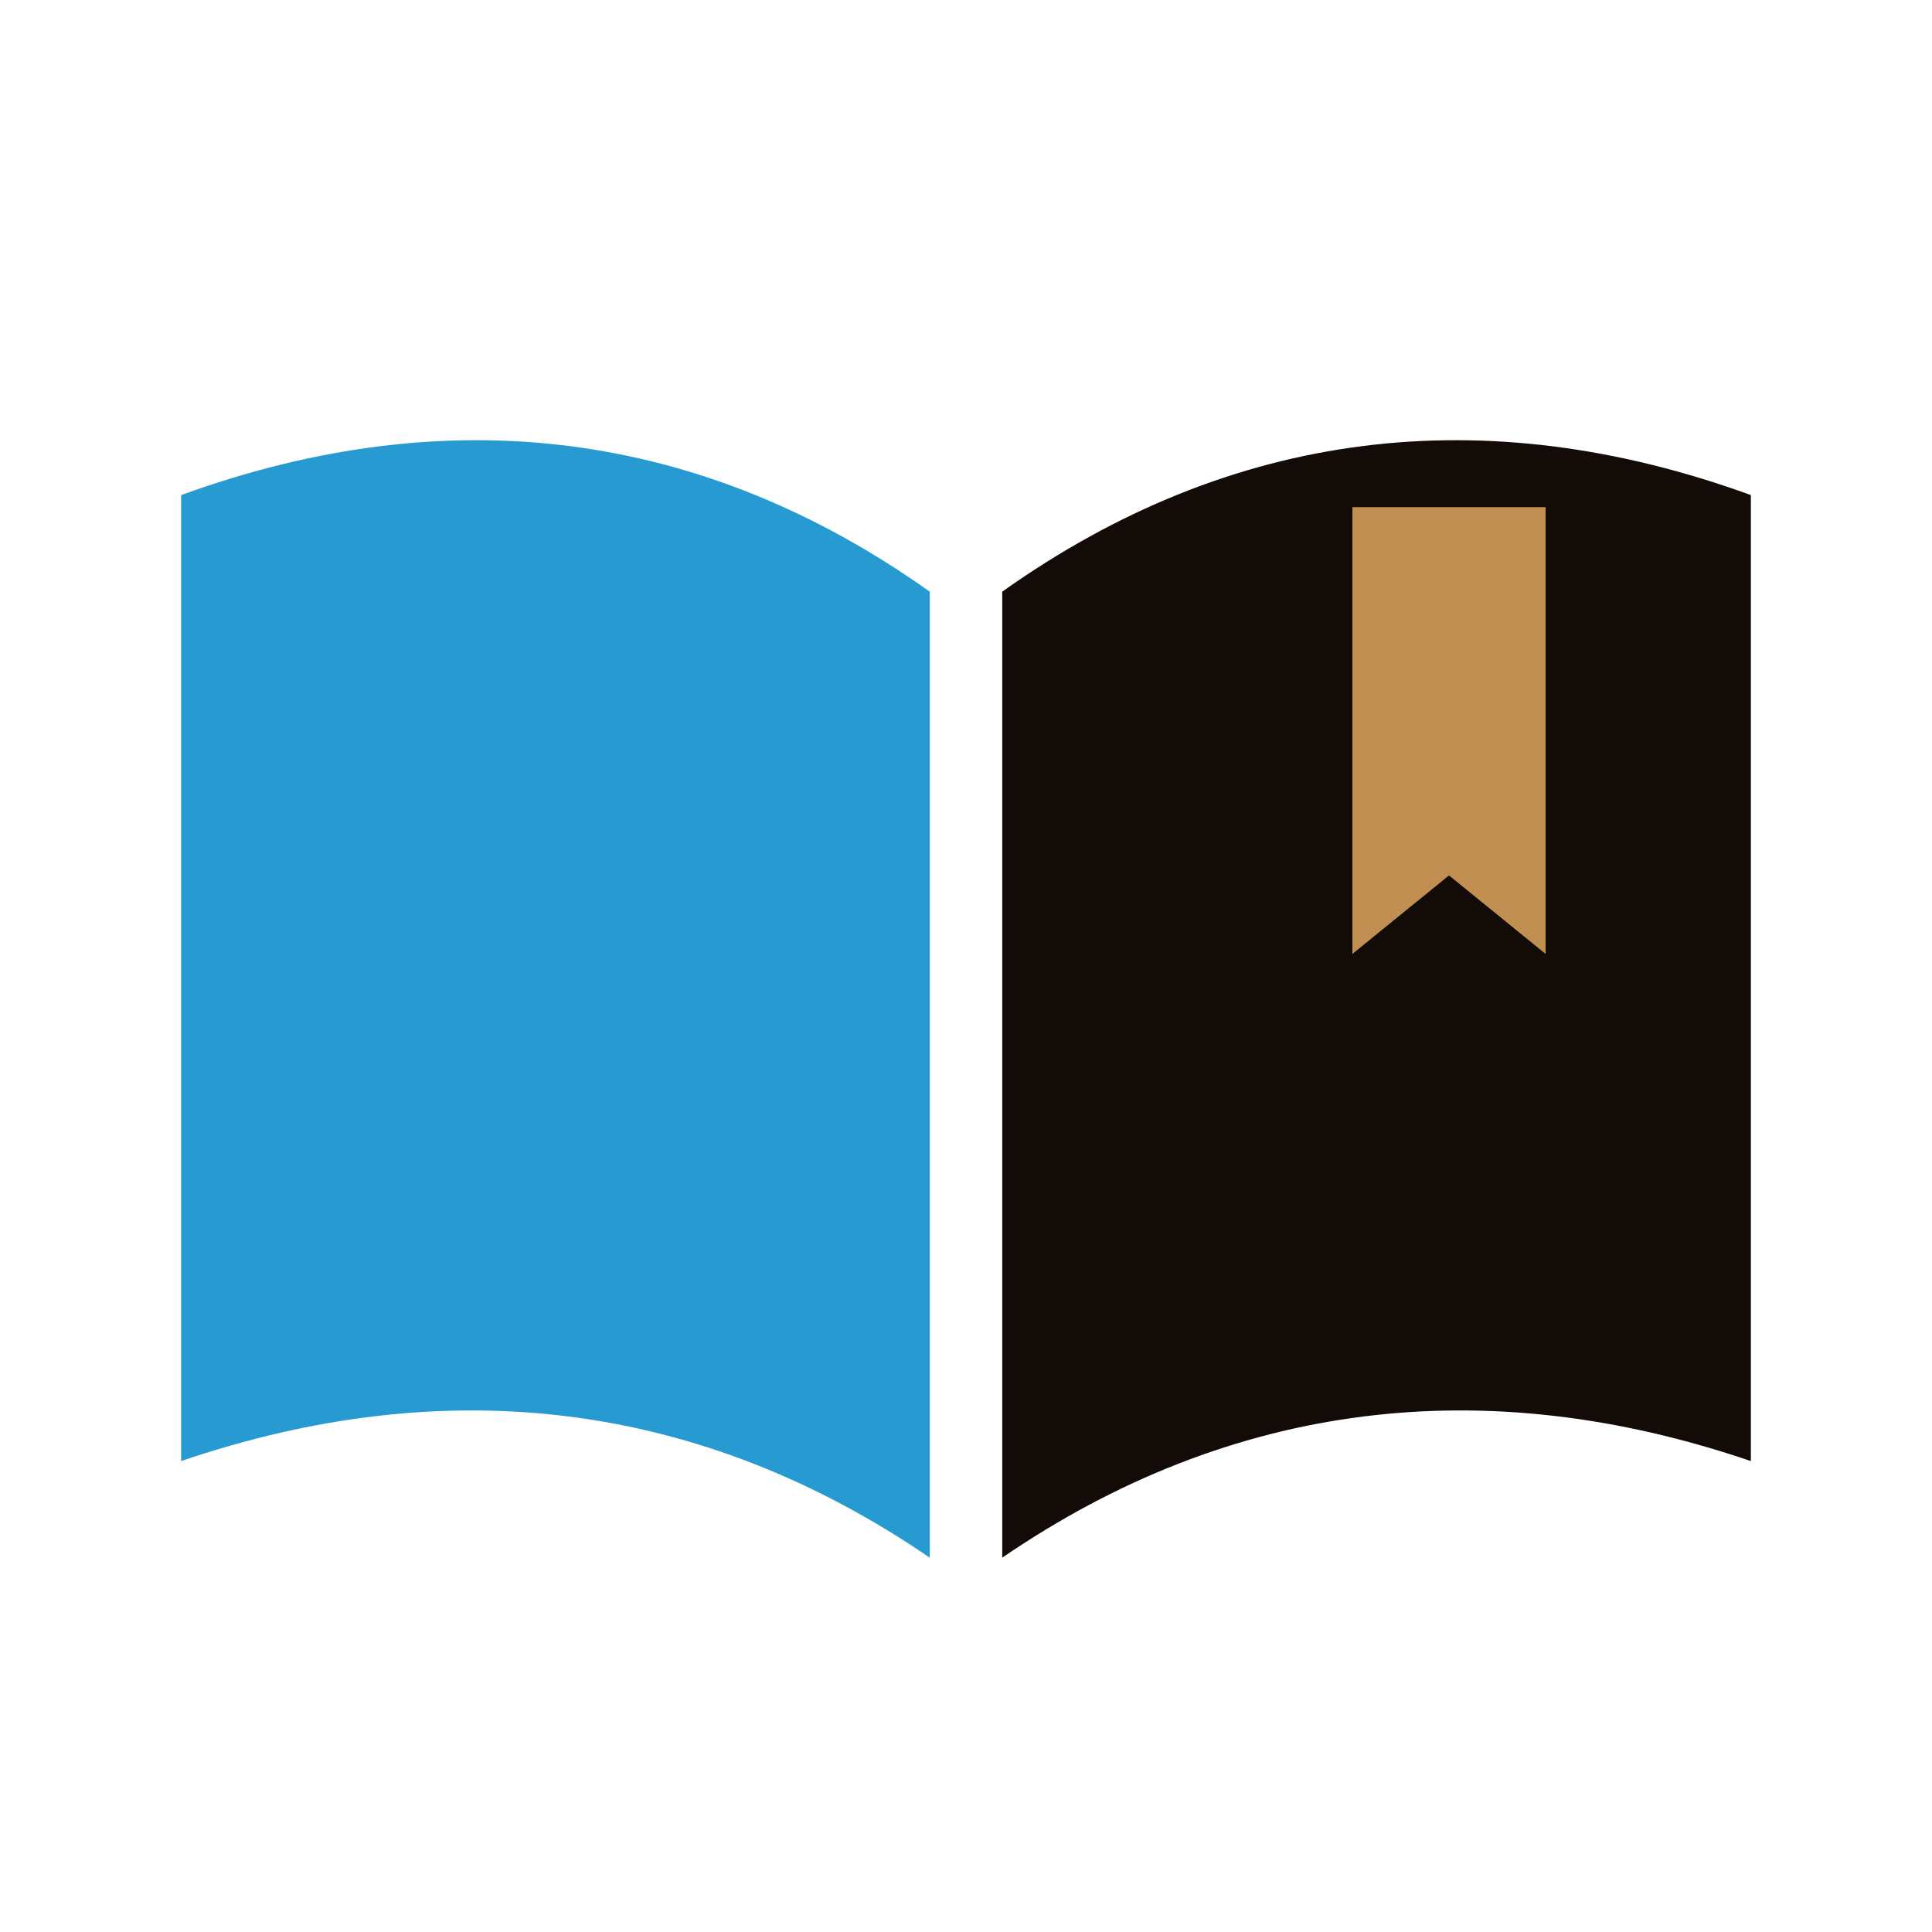
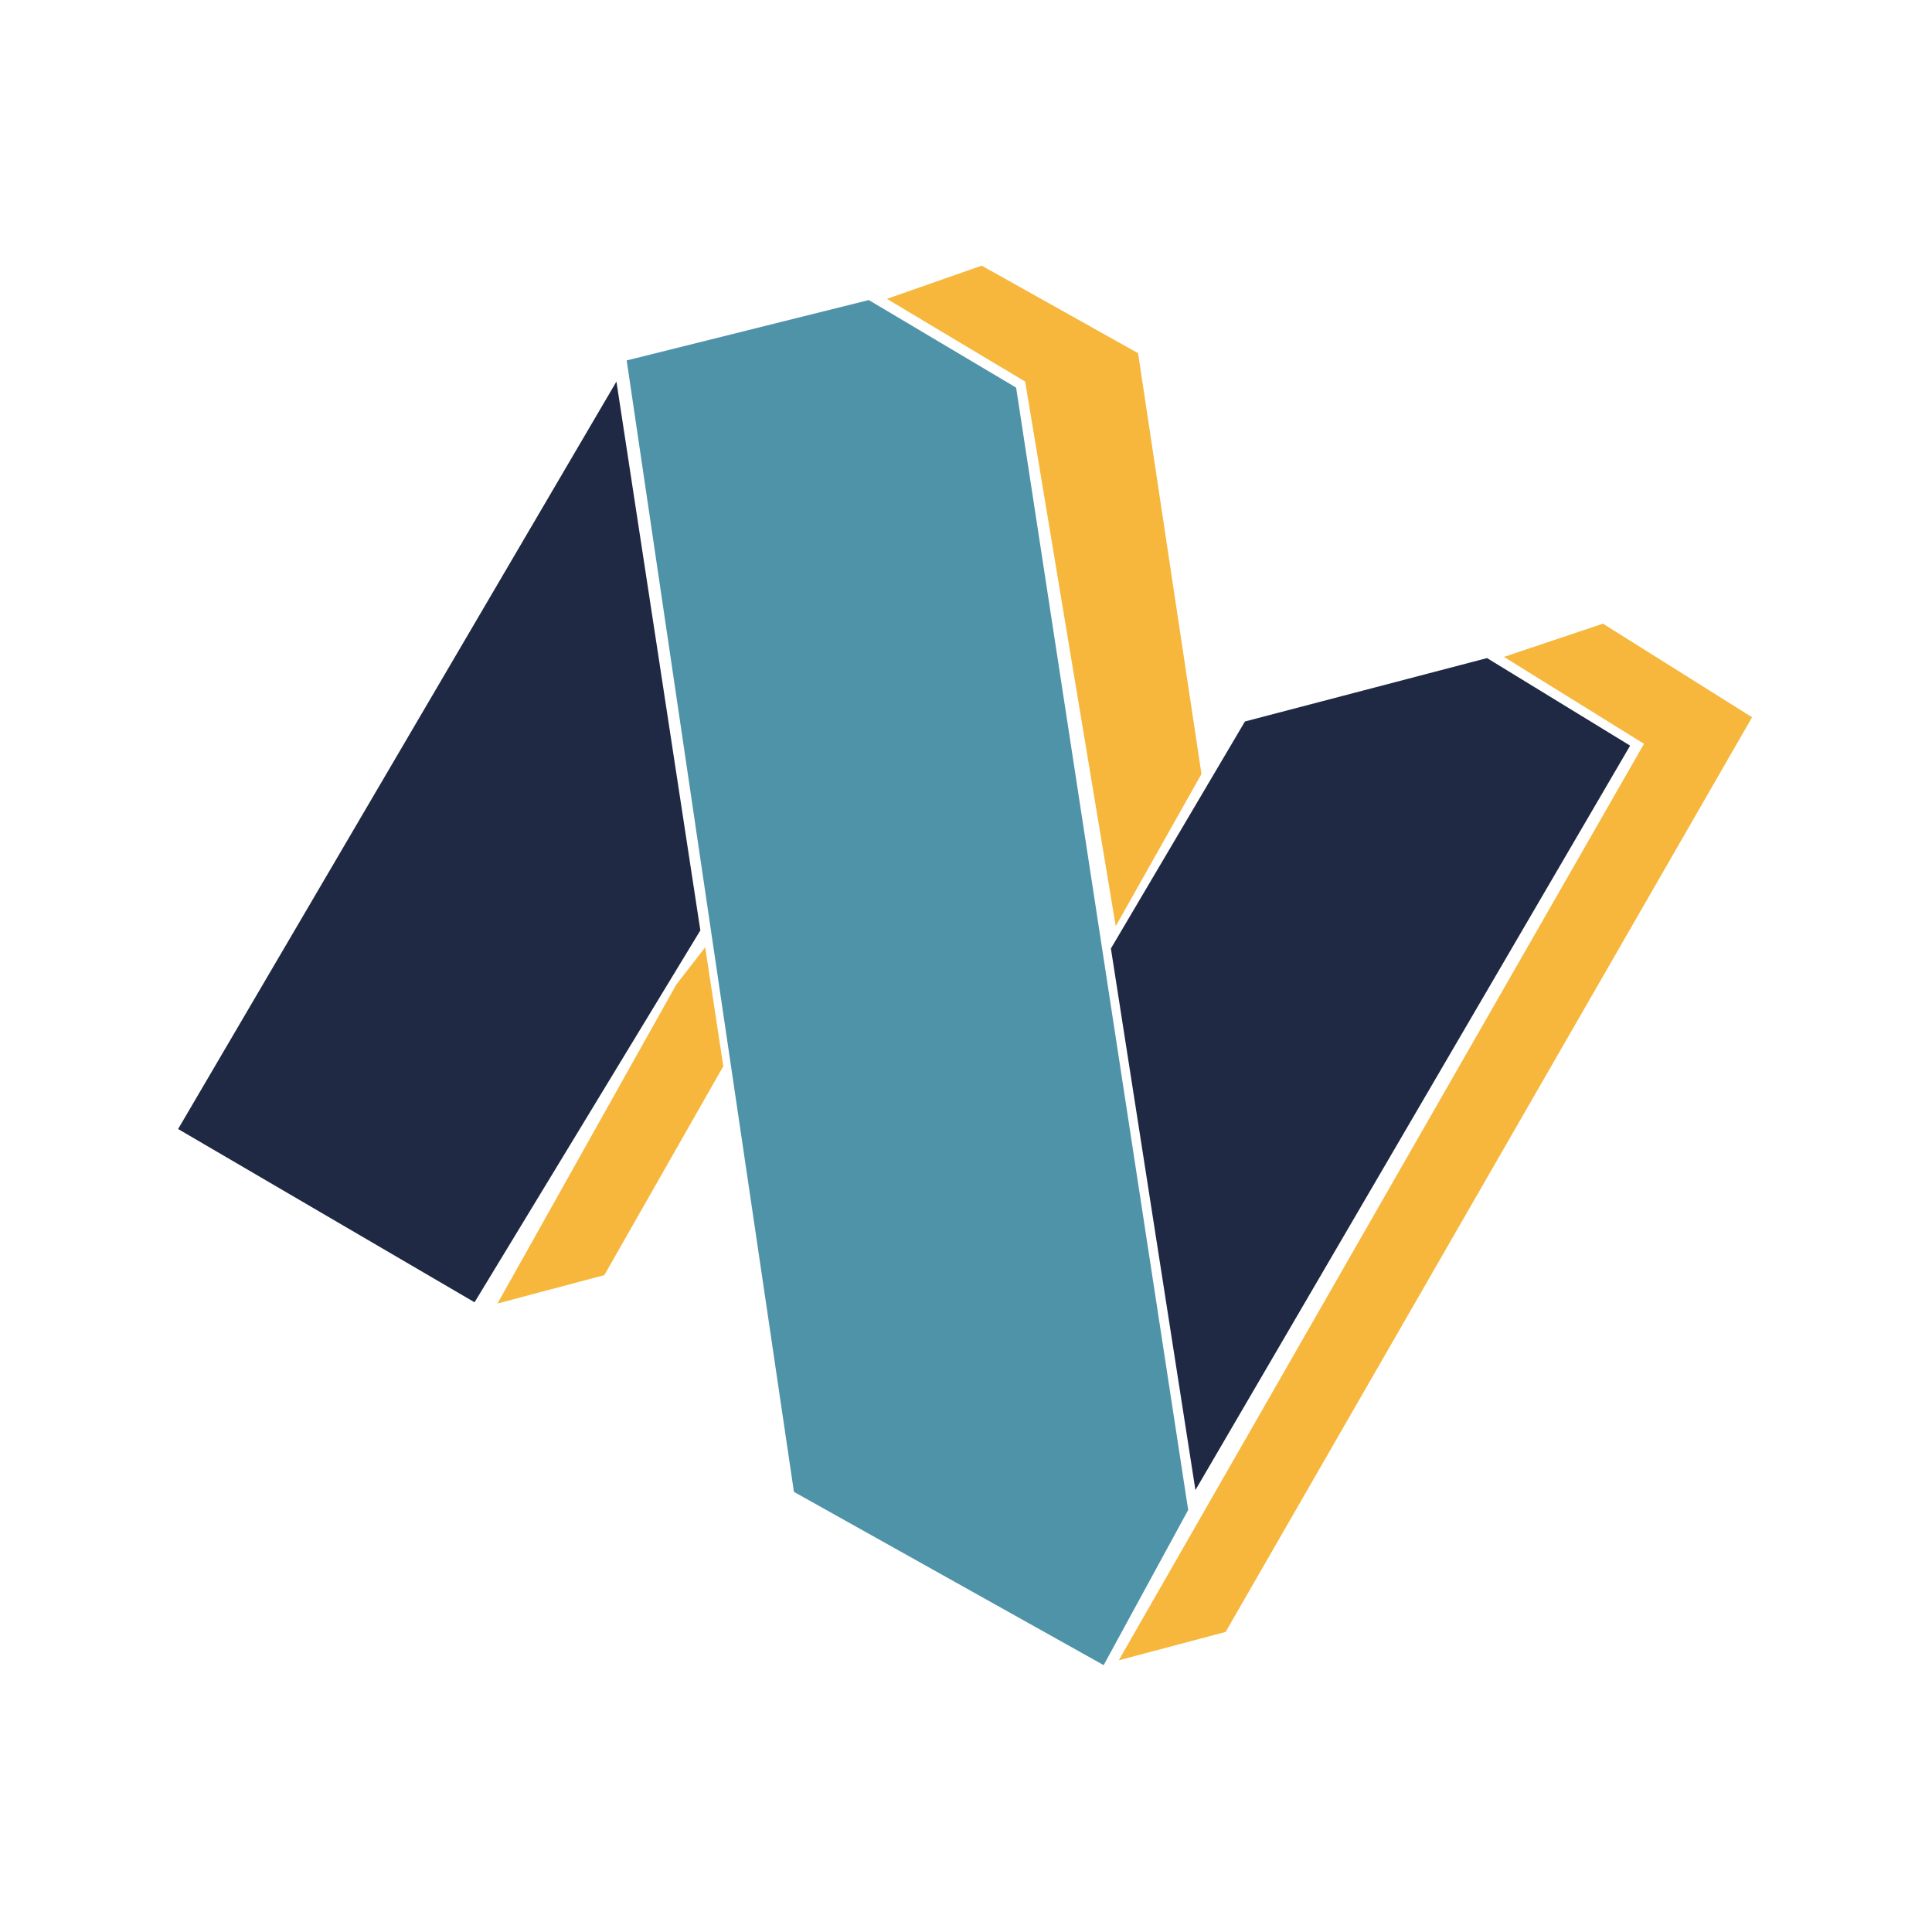
<svg xmlns="http://www.w3.org/2000/svg" viewBox="0 0 32 32" fill="none">
-   <path d="M3 8.2c4.4-1.6 8.6-1.1 12.4 1.6v16c-3.8-2.6-8-3.1-12.4-1.6z" fill="#279AD2" />
-   <path d="M29 8.2c-4.4-1.6-8.6-1.1-12.4 1.6v16c3.8-2.6 8-3.1 12.4-1.6z" fill="#130B08" />
-   <path d="M22.4 8.4h3.2v7.4l-1.6-1.3-1.6 1.3z" fill="#C18F52" />
+   <path d="M 10.38,5.97 L 13.15,24.71 L 18.28,27.58 L 19.68,25.01 L 16.83,6.42 L 14.39,4.97 Z" fill="#4F93A8" />
+   <path d="M 24.63,10.90 L 20.62,11.95 L 18.40,15.71 L 19.80,24.68 L 27.00,12.35 Z" fill="#1F2943" />
+   <path d="M 10.21,6.32 L 2.95,18.70 L 7.86,21.57 L 11.60,15.41 Z" fill="#1F2943" />
+   <path d="M 11.68,15.69 L 11.20,16.31 L 8.24,21.59 L 10.01,21.12 L 11.98,17.66 Z" fill="#F6B73C" />
+   <path d="M 26.55,10.33 L 24.91,10.88 L 27.23,12.32 L 18.53,27.50 L 20.30,27.03 L 29.02,11.88 Z" fill="#F6B73C" />
+   <path d="M 16.26,4.40 L 14.69,4.95 L 16.98,6.32 L 18.48,15.34 L 19.90,12.82 L 18.85,5.85 Z" fill="#F6B73C" />
</svg>
